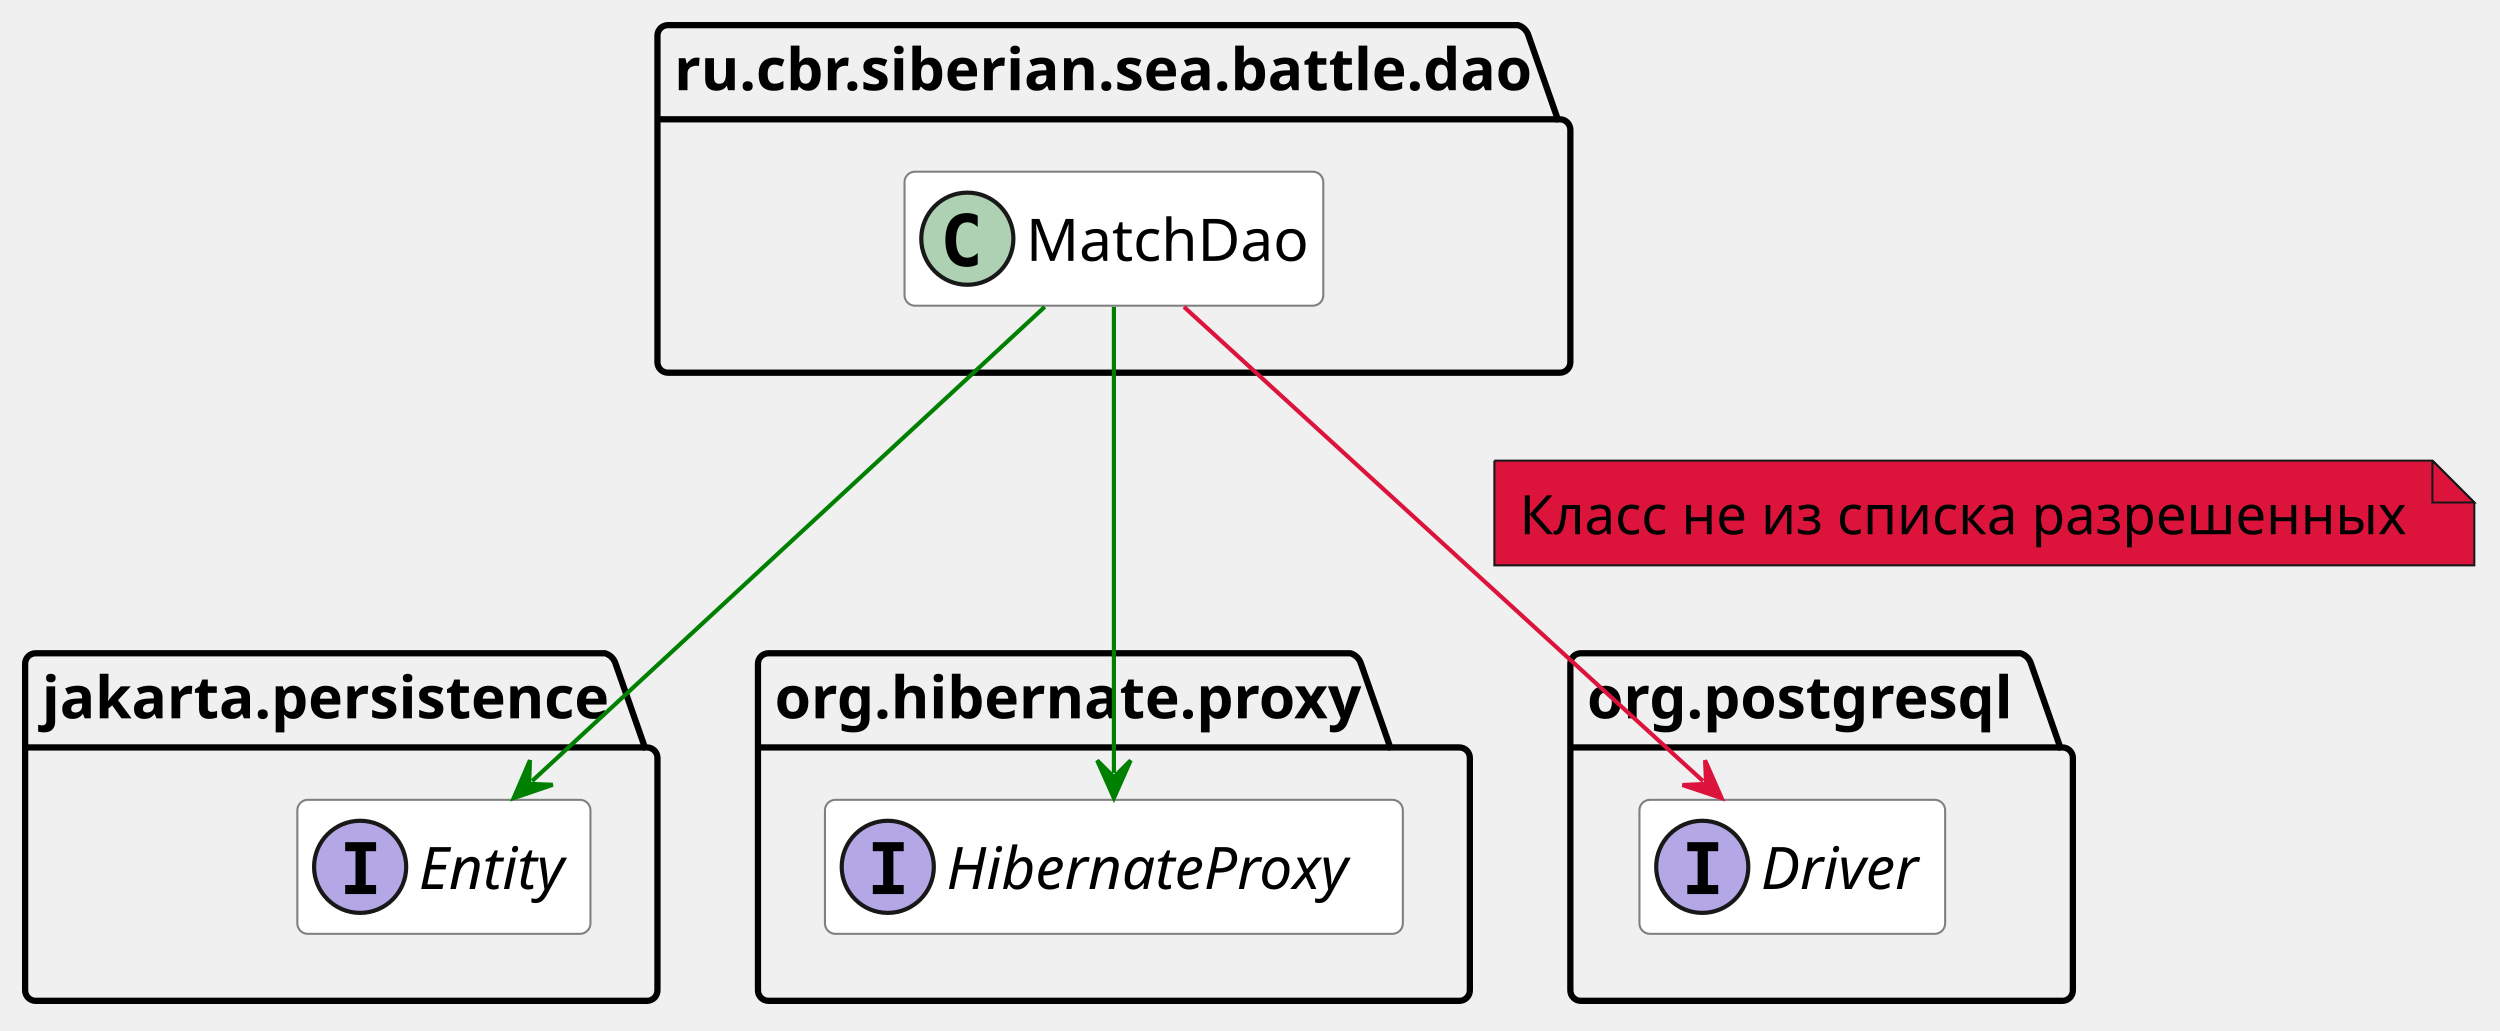
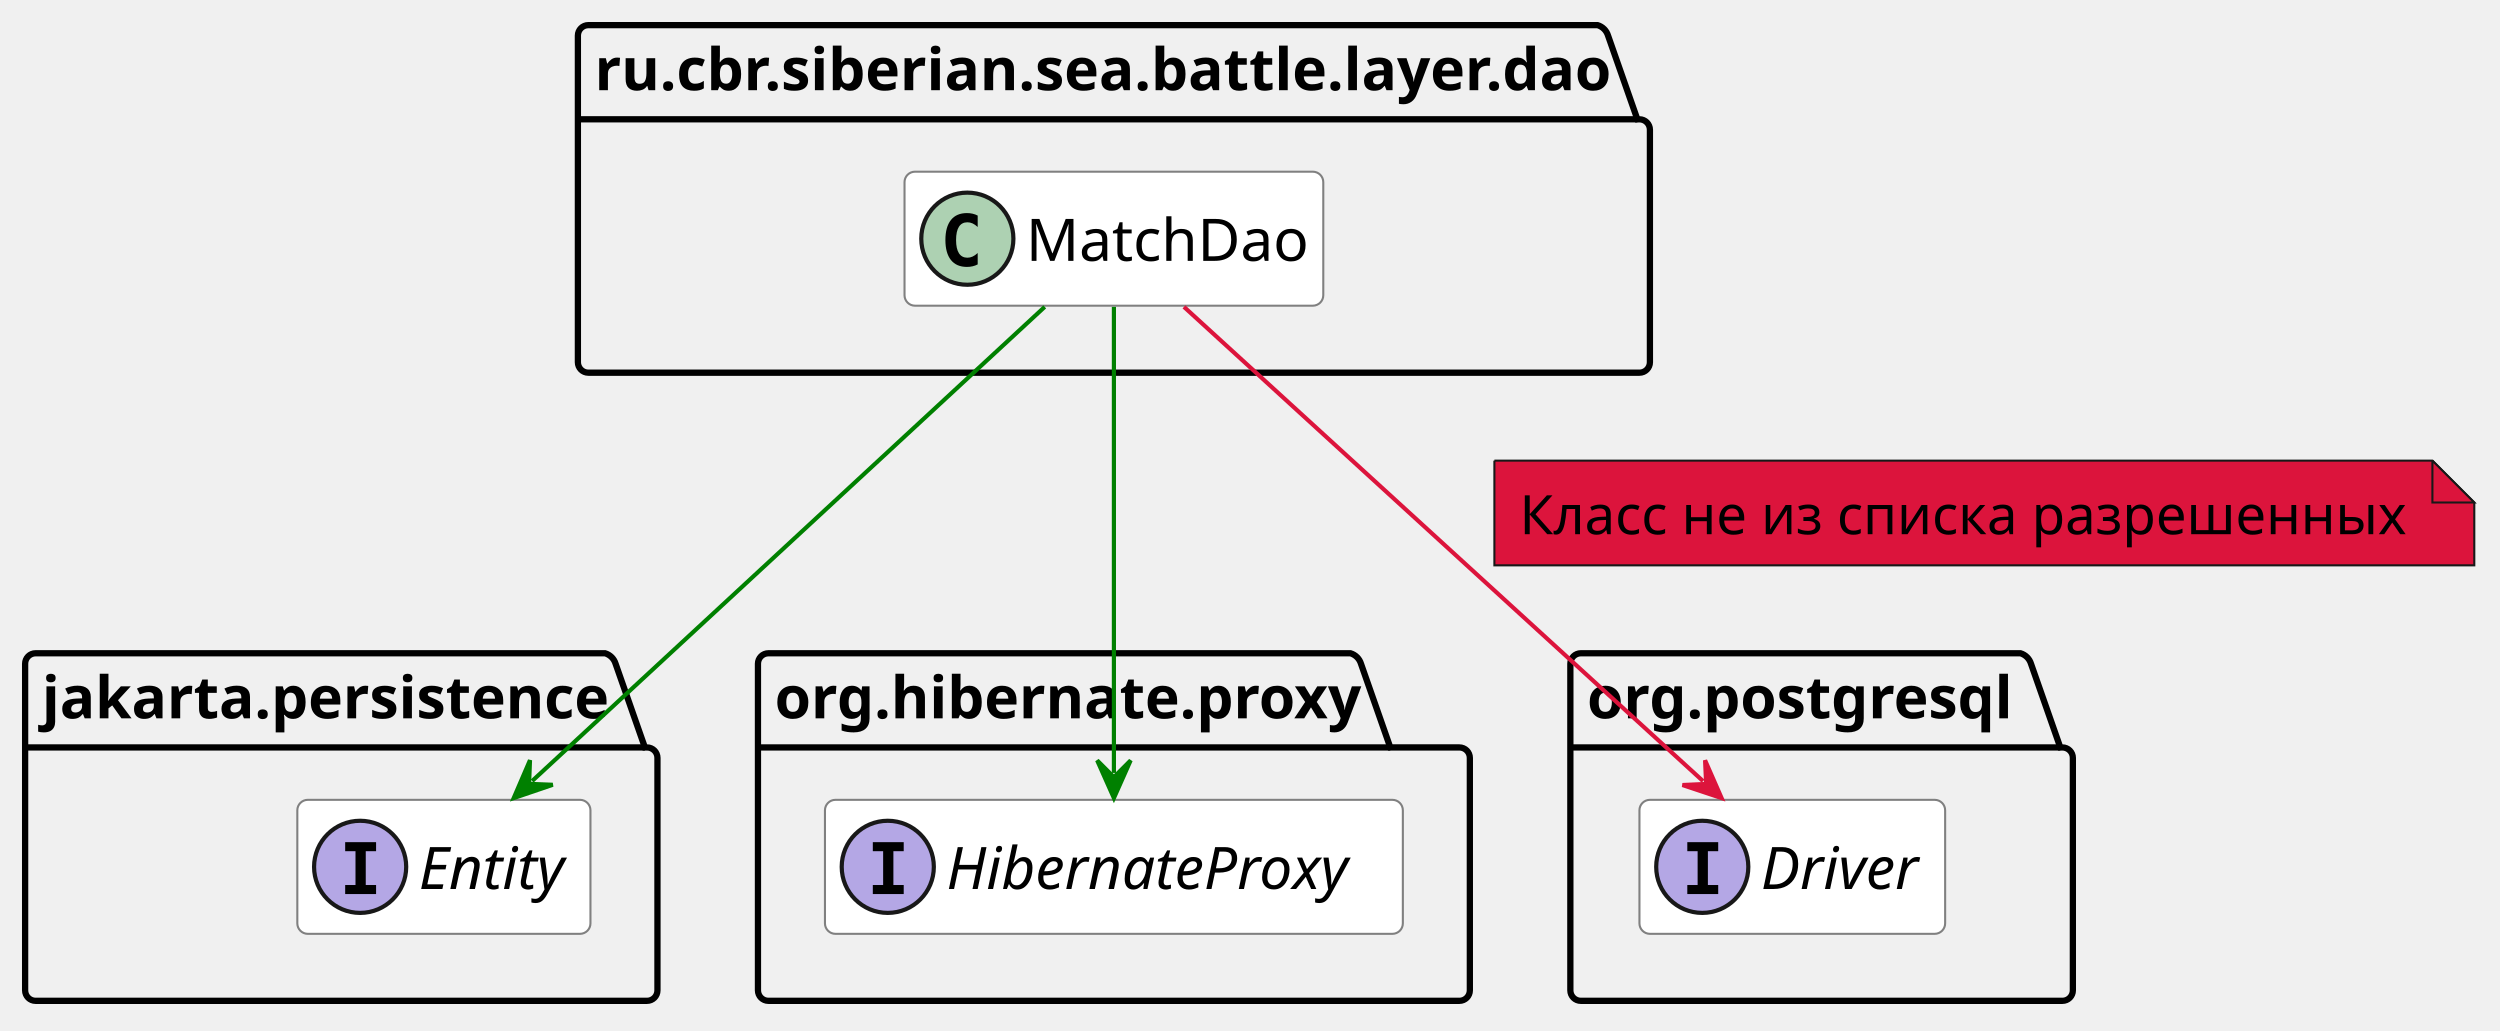
<svg xmlns="http://www.w3.org/2000/svg" contentStyleType="text/css" height="246px" preserveAspectRatio="none" style="width:597px;height:246px;background:#FFFFFF;" version="1.1" viewBox="0 0 597 246" width="597px" zoomAndPan="magnify">
  <defs />
  <g>
-     <g id="cluster_ru.cbr.siberian.sea.battle.dao">
-       <path d="M159.5,6 L362.5,6 A3.75,3.75 0 0 1 365,8.5 L372,28.488 L372.5,28.488 A2.5,2.5 0 0 1 375,30.988 L375,86.5 A2.5,2.5 0 0 1 372.5,89 L159.5,89 A2.5,2.5 0 0 1 157,86.5 L157,8.5 A2.5,2.5 0 0 1 159.5,6 " fill="none" style="stroke:#000000;stroke-width:1.5;" />
-       <line style="stroke:#000000;stroke-width:1.5;" x1="157" x2="372" y1="28.488" y2="28.488" />
-       <text fill="#000000" font-family="sans-serif" font-size="14" font-weight="bold" lengthAdjust="spacing" textLength="202" x="161" y="21.535">ru.cbr.siberian.sea.battle.dao</text>
+     <g id="cluster_ru.cbr.siberian.sea.battle.layer.dao">
+       <path d="M140.5,6 L381.5,6 A3.75,3.75 0 0 1 384,8.5 L391,28.488 L391.5,28.488 A2.5,2.5 0 0 1 394,30.988 L394,86.5 A2.5,2.5 0 0 1 391.5,89 L140.5,89 A2.5,2.5 0 0 1 138,86.5 L138,8.5 A2.5,2.5 0 0 1 140.5,6 " fill="none" style="stroke:#000000;stroke-width:1.5;" />
+       <line style="stroke:#000000;stroke-width:1.5;" x1="138" x2="391" y1="28.488" y2="28.488" />
+       <text fill="#000000" font-family="sans-serif" font-size="14" font-weight="bold" lengthAdjust="spacing" textLength="240" x="142" y="21.535">ru.cbr.siberian.sea.battle.layer.dao</text>
    </g>
    <g id="cluster_jakarta.persistence">
      <path d="M8.5,156 L144.5,156 A3.75,3.75 0 0 1 147,158.5 L154,178.488 L154.5,178.488 A2.5,2.5 0 0 1 157,180.988 L157,236.5 A2.5,2.5 0 0 1 154.5,239 L8.5,239 A2.5,2.5 0 0 1 6,236.5 L6,158.5 A2.5,2.5 0 0 1 8.5,156 " fill="none" style="stroke:#000000;stroke-width:1.5;" />
      <line style="stroke:#000000;stroke-width:1.5;" x1="6" x2="154" y1="178.488" y2="178.488" />
      <text fill="#000000" font-family="sans-serif" font-size="14" font-weight="bold" lengthAdjust="spacing" textLength="135" x="10" y="171.535">jakarta.persistence</text>
    </g>
    <g id="cluster_org.hibernate.proxy">
      <path d="M183.5,156 L322.5,156 A3.75,3.75 0 0 1 325,158.5 L332,178.488 L348.5,178.488 A2.5,2.5 0 0 1 351,180.988 L351,236.5 A2.5,2.5 0 0 1 348.5,239 L183.5,239 A2.5,2.5 0 0 1 181,236.5 L181,158.5 A2.5,2.5 0 0 1 183.5,156 " fill="none" style="stroke:#000000;stroke-width:1.5;" />
      <line style="stroke:#000000;stroke-width:1.5;" x1="181" x2="332" y1="178.488" y2="178.488" />
      <text fill="#000000" font-family="sans-serif" font-size="14" font-weight="bold" lengthAdjust="spacing" textLength="138" x="185" y="171.535">org.hibernate.proxy</text>
    </g>
    <g id="cluster_org.postgresql">
      <path d="M377.5,156 L482.5,156 A3.75,3.75 0 0 1 485,158.5 L492,178.488 L492.5,178.488 A2.5,2.5 0 0 1 495,180.988 L495,236.5 A2.5,2.5 0 0 1 492.5,239 L377.5,239 A2.5,2.5 0 0 1 375,236.5 L375,158.5 A2.5,2.5 0 0 1 377.5,156 " fill="none" style="stroke:#000000;stroke-width:1.5;" />
      <line style="stroke:#000000;stroke-width:1.5;" x1="375" x2="492" y1="178.488" y2="178.488" />
      <text fill="#000000" font-family="sans-serif" font-size="14" font-weight="bold" lengthAdjust="spacing" textLength="104" x="379" y="171.535">org.postgresql</text>
    </g>
    <g id="elem_MatchDao">
      <rect codeLine="413" fill="#FFFFFF" height="32" id="MatchDao" rx="2.5" ry="2.5" style="stroke:#808080;stroke-width:0.5;" width="100" x="216" y="41" />
      <ellipse cx="231" cy="57" fill="#ADD1B2" rx="11" ry="11" style="stroke:#181818;stroke-width:1.0;" />
      <path d="M233.473,63.143 Q232.892,63.442 232.253,63.591 Q231.614,63.741 230.908,63.741 Q228.401,63.741 227.082,62.089 Q225.762,60.437 225.762,57.316 Q225.762,54.187 227.082,52.535 Q228.401,50.883 230.908,50.883 Q231.614,50.883 232.261,51.032 Q232.909,51.182 233.473,51.48 L233.473,54.203 Q232.842,53.622 232.249,53.352 Q231.655,53.083 231.024,53.083 Q229.68,53.083 228.995,54.149 Q228.31,55.216 228.31,57.316 Q228.31,59.408 228.995,60.474 Q229.68,61.541 231.024,61.541 Q231.655,61.541 232.249,61.271 Q232.842,61.002 233.473,60.42 Z " fill="#000000" />
      <text fill="#000000" font-family="sans-serif" font-size="14" lengthAdjust="spacing" textLength="68" x="245" y="62.291">MatchDao</text>
    </g>
    <g id="elem_Entity">
      <rect codeLine="417" fill="#FFFFFF" height="32" id="Entity" rx="2.5" ry="2.5" style="stroke:#808080;stroke-width:0.5;" width="70" x="71" y="191" />
      <ellipse cx="86" cy="207" fill="#B4A7E5" rx="11" ry="11" style="stroke:#181818;stroke-width:1.0;" />
      <path d="M82.428,203.265 L82.428,201.107 L89.807,201.107 L89.807,203.265 L87.342,203.265 L87.342,211.342 L89.807,211.342 L89.807,213.5 L82.428,213.5 L82.428,211.342 L84.893,211.342 L84.893,203.265 Z " fill="#000000" />
      <text fill="#000000" font-family="sans-serif" font-size="14" font-style="italic" lengthAdjust="spacing" textLength="38" x="100" y="212.291">Entity</text>
    </g>
    <g id="elem_HibernateProxy">
      <rect codeLine="422" fill="#FFFFFF" height="32" id="HibernateProxy" rx="2.5" ry="2.5" style="stroke:#808080;stroke-width:0.5;" width="138" x="197" y="191" />
      <ellipse cx="212" cy="207" fill="#B4A7E5" rx="11" ry="11" style="stroke:#181818;stroke-width:1.0;" />
      <path d="M208.428,203.265 L208.428,201.107 L215.807,201.107 L215.807,203.265 L213.342,203.265 L213.342,211.342 L215.807,211.342 L215.807,213.5 L208.428,213.5 L208.428,211.342 L210.893,211.342 L210.893,203.265 Z " fill="#000000" />
      <text fill="#000000" font-family="sans-serif" font-size="14" font-style="italic" lengthAdjust="spacing" textLength="106" x="226" y="212.291">HibernateProxy</text>
    </g>
    <g id="elem_Driver">
      <rect codeLine="427" fill="#FFFFFF" height="32" id="Driver" rx="2.5" ry="2.5" style="stroke:#808080;stroke-width:0.5;" width="73" x="391.5" y="191" />
      <ellipse cx="406.5" cy="207" fill="#B4A7E5" rx="11" ry="11" style="stroke:#181818;stroke-width:1.0;" />
      <path d="M402.928,203.265 L402.928,201.107 L410.307,201.107 L410.307,203.265 L407.842,203.265 L407.842,211.342 L410.307,211.342 L410.307,213.5 L402.928,213.5 L402.928,211.342 L405.393,211.342 L405.393,203.265 Z " fill="#000000" />
      <text fill="#000000" font-family="sans-serif" font-size="14" font-style="italic" lengthAdjust="spacing" textLength="41" x="420.5" y="212.291">Driver</text>
    </g>
    <g id="link_MatchDao_Entity">
      <path codeLine="430" d="M249.48,73.28 C218.82,101.64 157.845,158.046 127.075,186.506 " fill="none" id="MatchDao-to-Entity" style="stroke:#008000;stroke-width:1.0;" />
      <polygon fill="#008000" points="122.67,190.58,131.993,187.405,126.341,187.185,126.561,181.532,122.67,190.58" style="stroke:#008000;stroke-width:1.0;" />
    </g>
    <g id="link_MatchDao_HibernateProxy">
      <path codeLine="431" d="M266,73.28 C266,101.64 266,156.12 266,184.58 " fill="none" id="MatchDao-to-HibernateProxy" style="stroke:#008000;stroke-width:1.0;" />
      <polygon fill="#008000" points="266,190.58,270,181.58,266,185.58,262,181.58,266,190.58" style="stroke:#008000;stroke-width:1.0;" />
    </g>
    <g id="link_MatchDao_Driver">
      <path codeLine="432" d="M282.73,73.28 C313.77,101.64 375.53,158.074 406.69,186.534 " fill="none" id="MatchDao-to-Driver" style="stroke:#DC143C;stroke-width:1.0;" />
      <polygon fill="#DC143C" points="411.12,190.58,407.172,181.557,407.428,187.208,401.777,187.464,411.12,190.58" style="stroke:#DC143C;stroke-width:1.0;" />
      <path d="M356.86,110 L356.86,135 L590.86,135 L590.86,120 L580.86,110 L356.86,110 " fill="#DC143C" style="stroke:#181818;stroke-width:0.5;" />
      <path d="M580.86,110 L580.86,120 L590.86,120 L580.86,110 " fill="#DC143C" style="stroke:#181818;stroke-width:0.5;" />
      <text fill="#000000" font-family="sans-serif" font-size="13" lengthAdjust="spacing" textLength="213" x="362.86" y="127.568">Класс не из списка разрешенных</text>
    </g>
  </g>
</svg>
